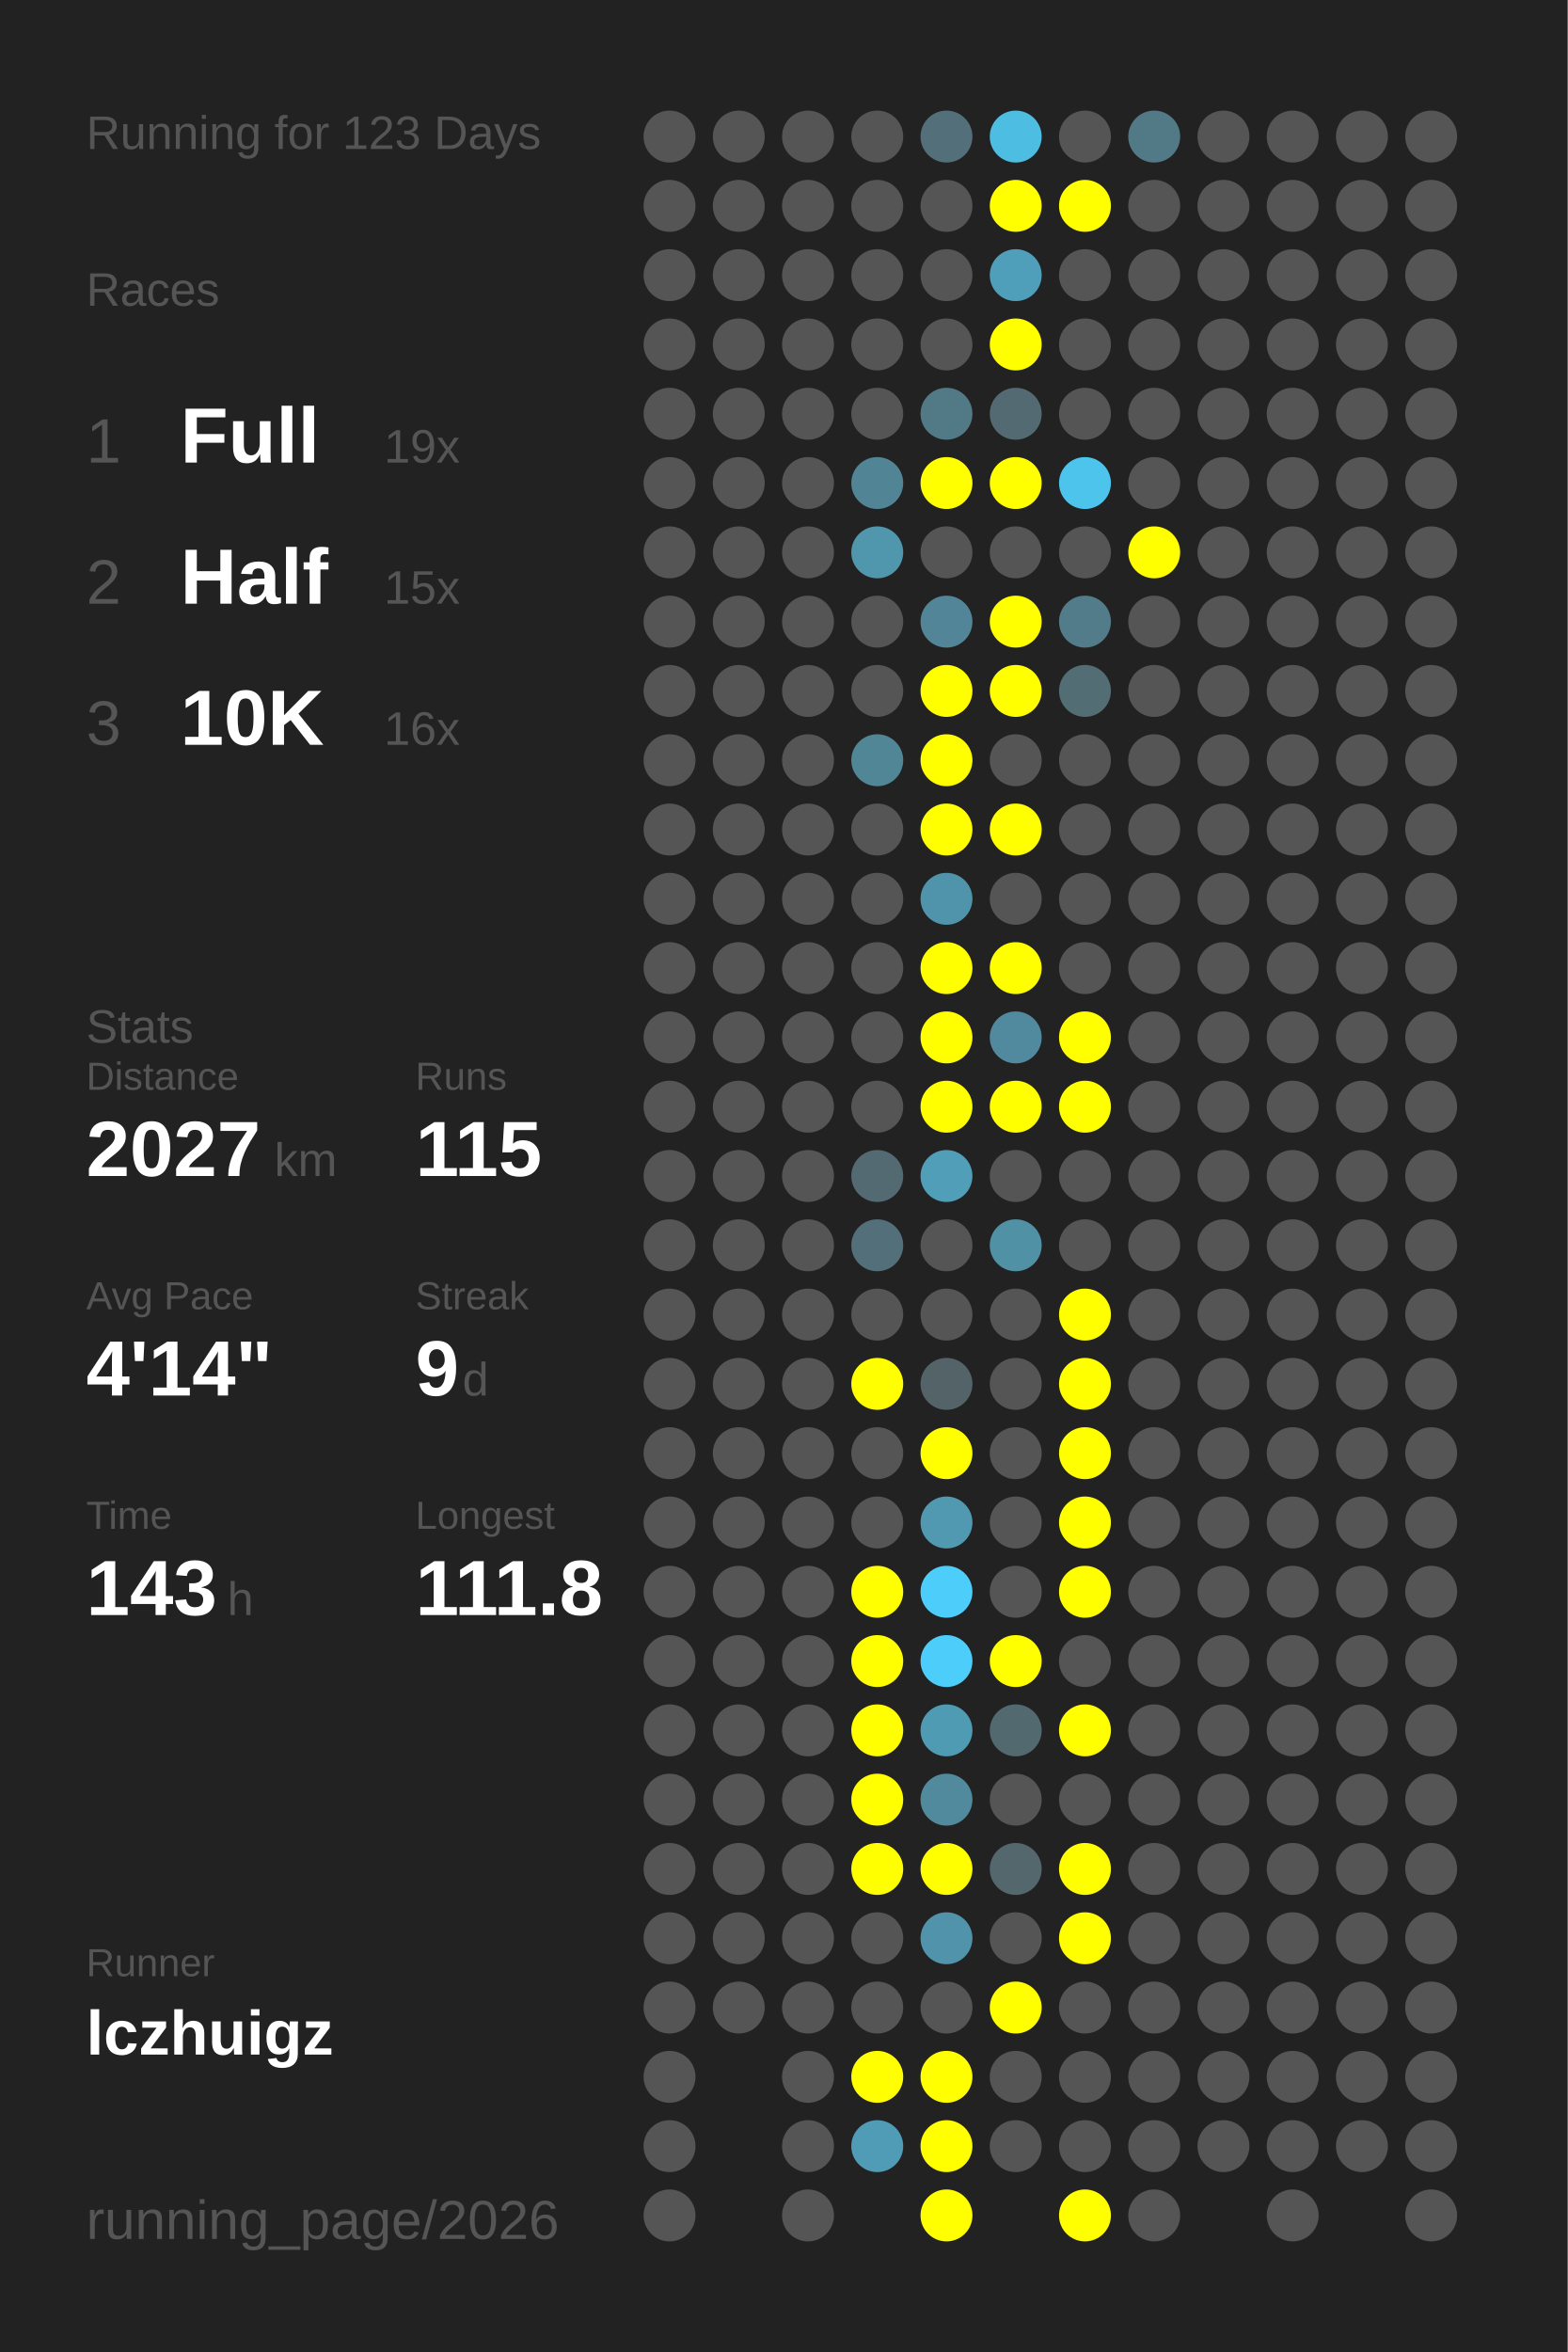
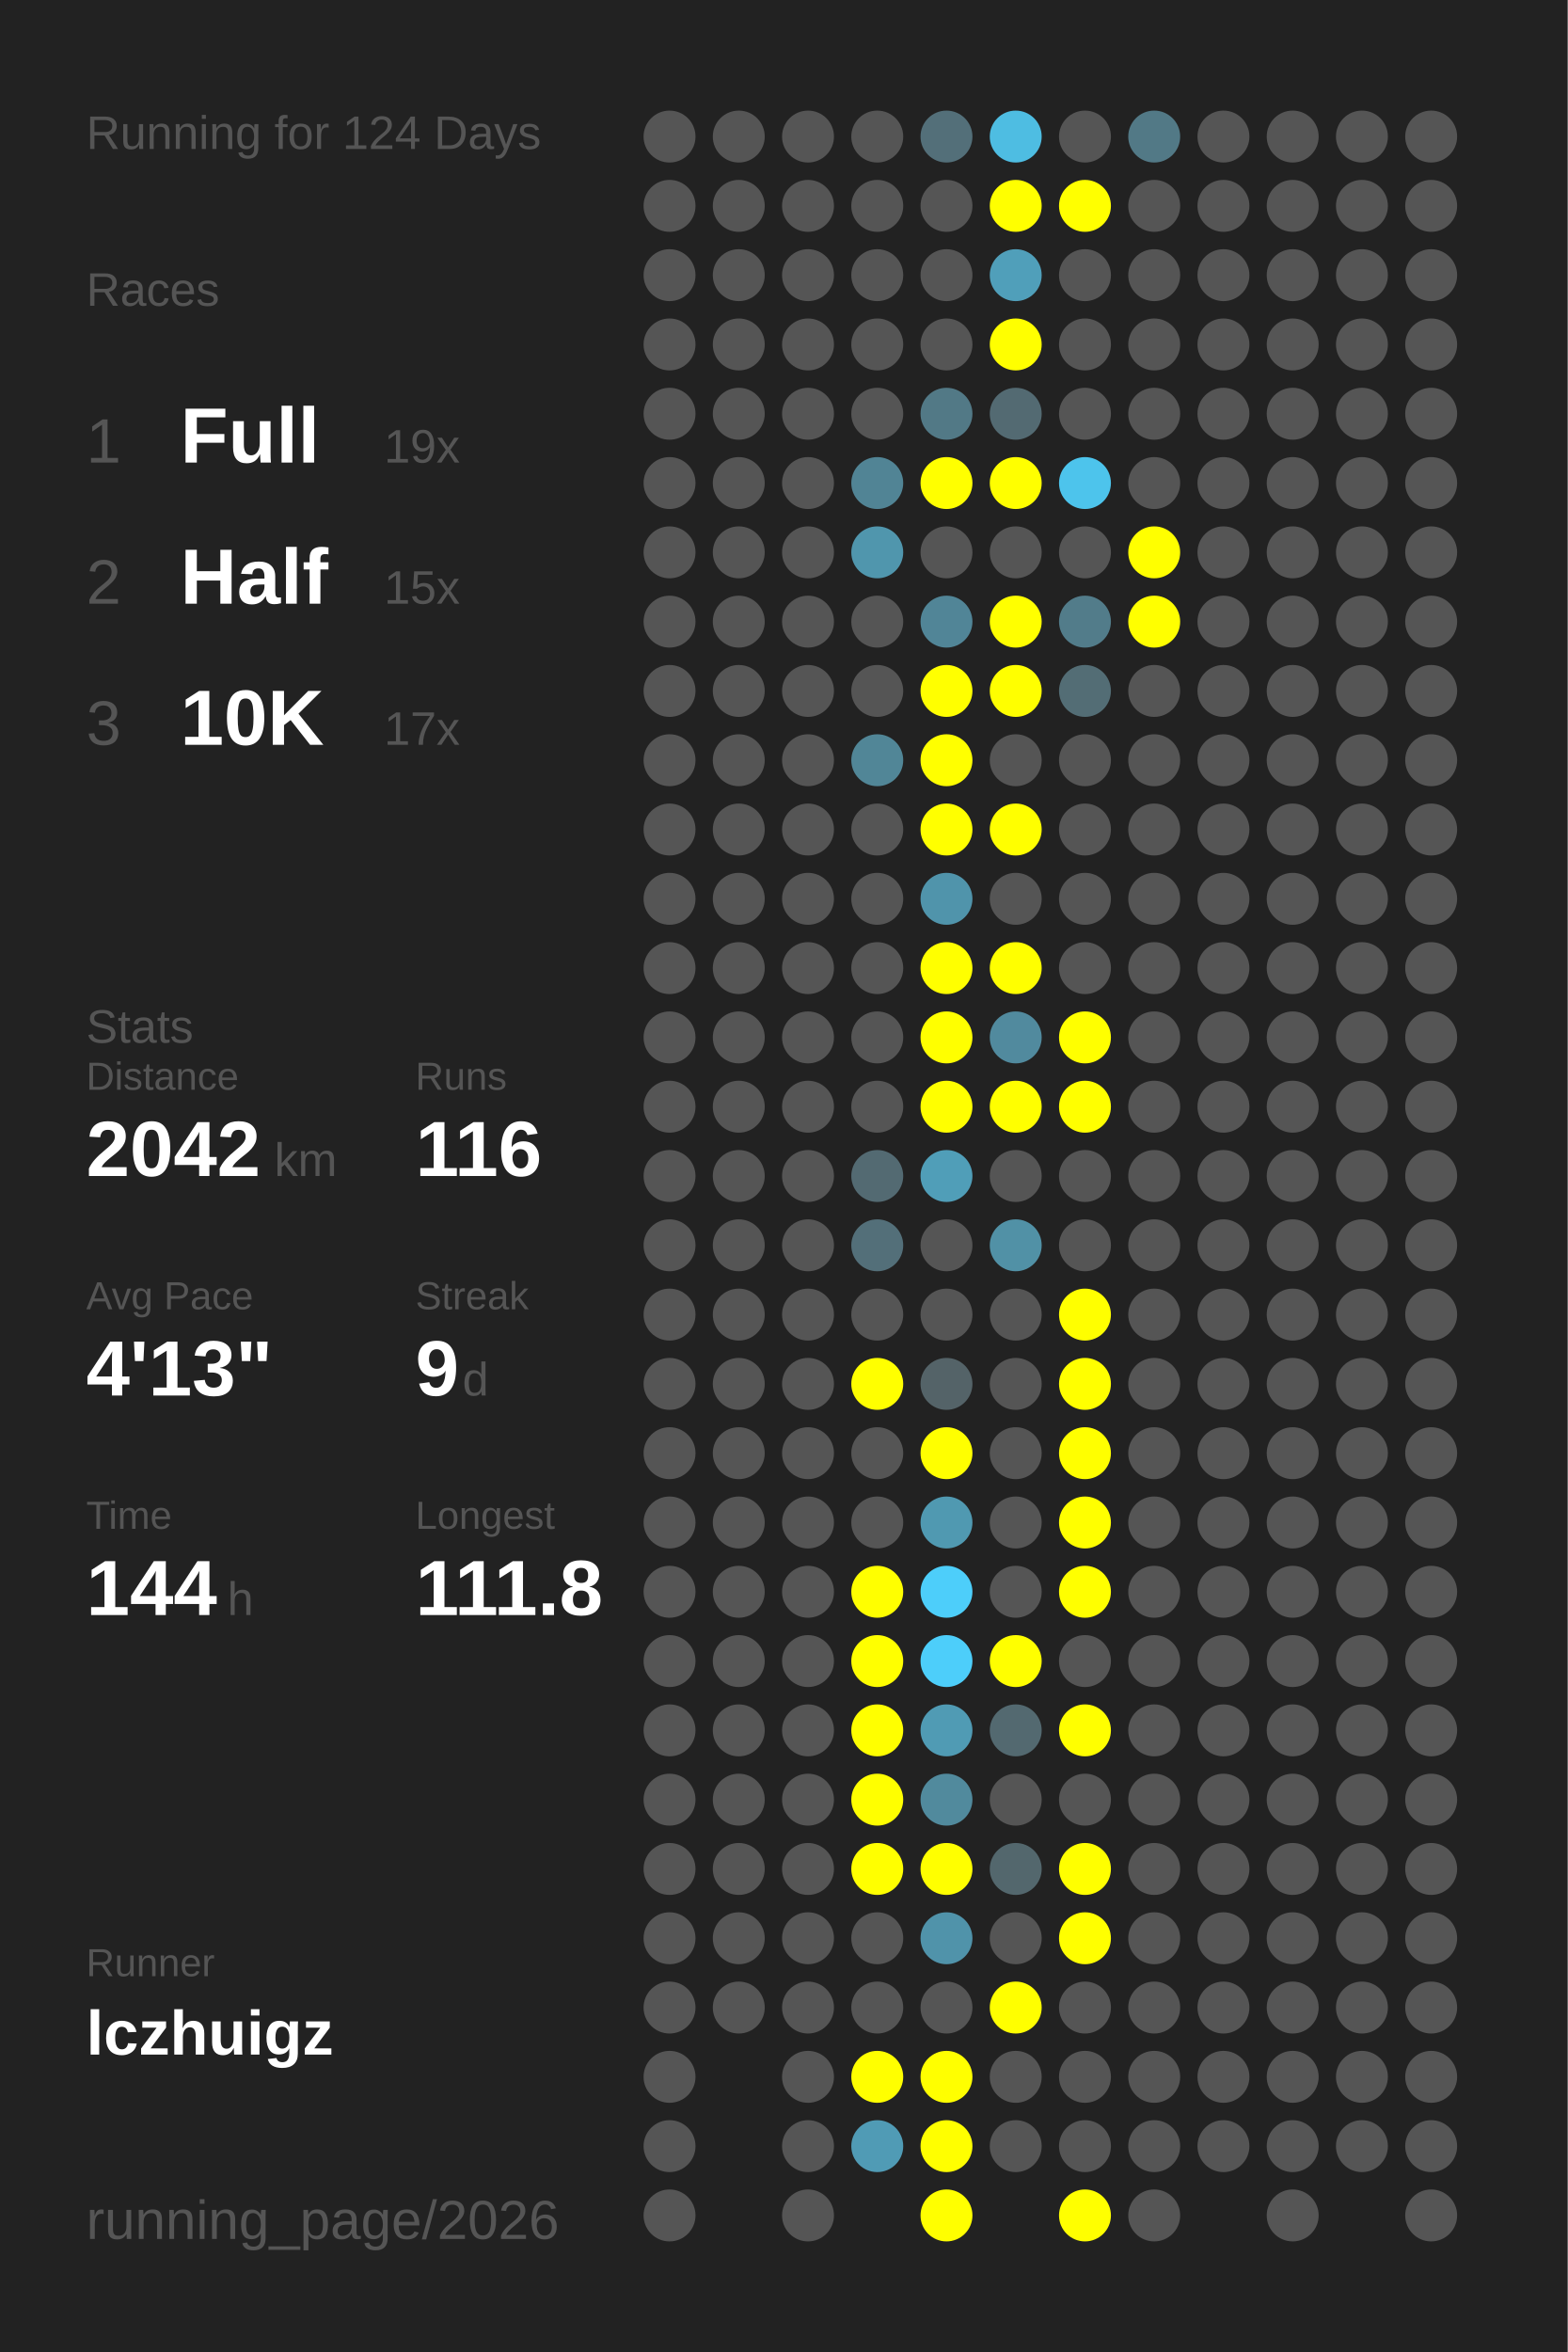
<svg xmlns="http://www.w3.org/2000/svg" baseProfile="full" height="300mm" version="1.1" viewBox="0,0,200,300" width="200mm">
  <defs />
  <rect fill="#222222" height="300" width="200" x="0" y="0" />
-   <text fill="#555555" style="font-size:6px; font-family:Arial;" x="11" y="19">Running for 123 Days</text>
+   <text fill="#555555" style="font-size:6px; font-family:Arial;" x="11" y="19">Running for 124 Days</text>
  <text fill="#555555" style="font-size:6px; font-family:Arial;" x="11" y="39">Races</text>
  <text fill="#555555" style="font-size:8px; font-family:Arial;" x="11" y="59">1</text>
  <text fill="#FFFFFF" style="font-size:10px; font-family:Arial; font-weight:bold;" x="23" y="59">Full</text>
  <text fill="#555555" style="font-size:6px; font-family:Arial;" x="49" y="59">19x</text>
  <text fill="#555555" style="font-size:8px; font-family:Arial;" x="11" y="77">2</text>
  <text fill="#FFFFFF" style="font-size:10px; font-family:Arial; font-weight:bold;" x="23" y="77">Half</text>
  <text fill="#555555" style="font-size:6px; font-family:Arial;" x="49" y="77">15x</text>
  <text fill="#555555" style="font-size:8px; font-family:Arial;" x="11" y="95">3</text>
  <text fill="#FFFFFF" style="font-size:10px; font-family:Arial; font-weight:bold;" x="23" y="95">10K</text>
-   <text fill="#555555" style="font-size:6px; font-family:Arial;" x="49" y="95">16x</text>
+   <text fill="#555555" style="font-size:6px; font-family:Arial;" x="49" y="95">17x</text>
  <text fill="#555555" style="font-size:6px; font-family:Arial;" x="11" y="133">Stats</text>
  <text fill="#555555" style="font-size:5px; font-family:Arial;" x="11" y="139">Distance</text>
-   <text fill="#FFFFFF" style="font-size:10px; font-family:Arial; font-weight:bold;" x="11" y="150">2027</text>
+   <text fill="#FFFFFF" style="font-size:10px; font-family:Arial; font-weight:bold;" x="11" y="150">2042</text>
  <text fill="#555555" style="font-size:6px; font-family:Arial;" x="35" y="150">km</text>
  <text fill="#555555" style="font-size:5px; font-family:Arial;" x="53" y="139">Runs</text>
-   <text fill="#FFFFFF" style="font-size:10px; font-family:Arial; font-weight:bold;" x="53" y="150">115</text>
+   <text fill="#FFFFFF" style="font-size:10px; font-family:Arial; font-weight:bold;" x="53" y="150">116</text>
  <text fill="#555555" style="font-size:5px; font-family:Arial;" x="11" y="167">Avg Pace</text>
-   <text fill="#FFFFFF" style="font-size:10px; font-family:Arial; font-weight:bold;" x="11" y="178">4'14"</text>
+   <text fill="#FFFFFF" style="font-size:10px; font-family:Arial; font-weight:bold;" x="11" y="178">4'13"</text>
  <text fill="#555555" style="font-size:5px; font-family:Arial;" x="53" y="167">Streak</text>
  <text fill="#FFFFFF" style="font-size:10px; font-family:Arial; font-weight:bold;" x="53" y="178">9</text>
  <text fill="#555555" style="font-size:6px; font-family:Arial;" x="59" y="178">d</text>
  <text fill="#555555" style="font-size:5px; font-family:Arial;" x="11" y="195">Time</text>
-   <text fill="#FFFFFF" style="font-size:10px; font-family:Arial; font-weight:bold;" x="11" y="206">143</text>
+   <text fill="#FFFFFF" style="font-size:10px; font-family:Arial; font-weight:bold;" x="11" y="206">144</text>
  <text fill="#555555" style="font-size:6px; font-family:Arial;" x="29" y="206">h</text>
  <text fill="#555555" style="font-size:5px; font-family:Arial;" x="53" y="195">Longest</text>
  <text fill="#FFFFFF" style="font-size:10px; font-family:Arial; font-weight:bold;" x="53" y="206">111.8</text>
  <text fill="#555555" style="font-size:5px; font-family:Arial;" x="11" y="252.065">Runner</text>
  <text fill="#FFFFFF" style="font-size:8px; font-family:Arial; font-weight:bold;" x="11" y="262.065">lczhuigz</text>
  <text fill="#555555" style="font-size:7px; font-family:Arial;" x="11" y="285.581">running_page/2026</text>
  <circle cx="85.417" cy="17.419" fill="#555555" r="3.312" />
  <circle cx="85.417" cy="26.258" fill="#555555" r="3.312" />
  <circle cx="85.417" cy="35.097" fill="#555555" r="3.312" />
  <circle cx="85.417" cy="43.935" fill="#555555" r="3.312" />
  <circle cx="85.417" cy="52.774" fill="#555555" r="3.312" />
  <circle cx="85.417" cy="61.613" fill="#555555" r="3.312" />
  <circle cx="85.417" cy="70.452" fill="#555555" r="3.312" />
  <circle cx="85.417" cy="79.29" fill="#555555" r="3.312" />
  <circle cx="85.417" cy="88.129" fill="#555555" r="3.312" />
  <circle cx="85.417" cy="96.968" fill="#555555" r="3.312" />
  <circle cx="85.417" cy="105.806" fill="#555555" r="3.312" />
  <circle cx="85.417" cy="114.645" fill="#555555" r="3.312" />
  <circle cx="85.417" cy="123.484" fill="#555555" r="3.312" />
  <circle cx="85.417" cy="132.323" fill="#555555" r="3.312" />
  <circle cx="85.417" cy="141.161" fill="#555555" r="3.312" />
  <circle cx="85.417" cy="150" fill="#555555" r="3.312" />
  <circle cx="85.417" cy="158.839" fill="#555555" r="3.312" />
  <circle cx="85.417" cy="167.677" fill="#555555" r="3.312" />
  <circle cx="85.417" cy="176.516" fill="#555555" r="3.312" />
  <circle cx="85.417" cy="185.355" fill="#555555" r="3.312" />
  <circle cx="85.417" cy="194.194" fill="#555555" r="3.312" />
  <circle cx="85.417" cy="203.032" fill="#555555" r="3.312" />
  <circle cx="85.417" cy="211.871" fill="#555555" r="3.312" />
  <circle cx="85.417" cy="220.71" fill="#555555" r="3.312" />
  <circle cx="85.417" cy="229.548" fill="#555555" r="3.312" />
  <circle cx="85.417" cy="238.387" fill="#555555" r="3.312" />
  <circle cx="85.417" cy="247.226" fill="#555555" r="3.312" />
  <circle cx="85.417" cy="256.065" fill="#555555" r="3.312" />
  <circle cx="85.417" cy="264.903" fill="#555555" r="3.312" />
  <circle cx="85.417" cy="273.742" fill="#555555" r="3.312" />
  <circle cx="85.417" cy="282.581" fill="#555555" r="3.312" />
  <circle cx="94.25" cy="17.419" fill="#555555" r="3.312" />
  <circle cx="94.25" cy="26.258" fill="#555555" r="3.312" />
  <circle cx="94.25" cy="35.097" fill="#555555" r="3.312" />
  <circle cx="94.25" cy="43.935" fill="#555555" r="3.312" />
  <circle cx="94.25" cy="52.774" fill="#555555" r="3.312" />
  <circle cx="94.25" cy="61.613" fill="#555555" r="3.312" />
  <circle cx="94.25" cy="70.452" fill="#555555" r="3.312" />
  <circle cx="94.25" cy="79.29" fill="#555555" r="3.312" />
  <circle cx="94.25" cy="88.129" fill="#555555" r="3.312" />
  <circle cx="94.25" cy="96.968" fill="#555555" r="3.312" />
  <circle cx="94.25" cy="105.806" fill="#555555" r="3.312" />
  <circle cx="94.25" cy="114.645" fill="#555555" r="3.312" />
  <circle cx="94.25" cy="123.484" fill="#555555" r="3.312" />
  <circle cx="94.25" cy="132.323" fill="#555555" r="3.312" />
  <circle cx="94.25" cy="141.161" fill="#555555" r="3.312" />
  <circle cx="94.25" cy="150" fill="#555555" r="3.312" />
  <circle cx="94.25" cy="158.839" fill="#555555" r="3.312" />
  <circle cx="94.25" cy="167.677" fill="#555555" r="3.312" />
  <circle cx="94.25" cy="176.516" fill="#555555" r="3.312" />
  <circle cx="94.25" cy="185.355" fill="#555555" r="3.312" />
  <circle cx="94.25" cy="194.194" fill="#555555" r="3.312" />
  <circle cx="94.25" cy="203.032" fill="#555555" r="3.312" />
  <circle cx="94.25" cy="211.871" fill="#555555" r="3.312" />
  <circle cx="94.25" cy="220.71" fill="#555555" r="3.312" />
  <circle cx="94.25" cy="229.548" fill="#555555" r="3.312" />
  <circle cx="94.25" cy="238.387" fill="#555555" r="3.312" />
  <circle cx="94.25" cy="247.226" fill="#555555" r="3.312" />
  <circle cx="94.25" cy="256.065" fill="#555555" r="3.312" />
  <circle cx="103.083" cy="17.419" fill="#555555" r="3.312" />
  <circle cx="103.083" cy="26.258" fill="#555555" r="3.312" />
  <circle cx="103.083" cy="35.097" fill="#555555" r="3.312" />
  <circle cx="103.083" cy="43.935" fill="#555555" r="3.312" />
  <circle cx="103.083" cy="52.774" fill="#555555" r="3.312" />
  <circle cx="103.083" cy="61.613" fill="#555555" r="3.312" />
  <circle cx="103.083" cy="70.452" fill="#555555" r="3.312" />
  <circle cx="103.083" cy="79.29" fill="#555555" r="3.312" />
  <circle cx="103.083" cy="88.129" fill="#555555" r="3.312" />
  <circle cx="103.083" cy="96.968" fill="#555555" r="3.312" />
  <circle cx="103.083" cy="105.806" fill="#555555" r="3.312" />
  <circle cx="103.083" cy="114.645" fill="#555555" r="3.312" />
  <circle cx="103.083" cy="123.484" fill="#555555" r="3.312" />
  <circle cx="103.083" cy="132.323" fill="#555555" r="3.312" />
  <circle cx="103.083" cy="141.161" fill="#555555" r="3.312" />
  <circle cx="103.083" cy="150" fill="#555555" r="3.312" />
  <circle cx="103.083" cy="158.839" fill="#555555" r="3.312" />
  <circle cx="103.083" cy="167.677" fill="#555555" r="3.312" />
  <circle cx="103.083" cy="176.516" fill="#555555" r="3.312" />
  <circle cx="103.083" cy="185.355" fill="#555555" r="3.312" />
  <circle cx="103.083" cy="194.194" fill="#555555" r="3.312" />
  <circle cx="103.083" cy="203.032" fill="#555555" r="3.312" />
  <circle cx="103.083" cy="211.871" fill="#555555" r="3.312" />
  <circle cx="103.083" cy="220.71" fill="#555555" r="3.312" />
  <circle cx="103.083" cy="229.548" fill="#555555" r="3.312" />
  <circle cx="103.083" cy="238.387" fill="#555555" r="3.312" />
  <circle cx="103.083" cy="247.226" fill="#555555" r="3.312" />
  <circle cx="103.083" cy="256.065" fill="#555555" r="3.312" />
  <circle cx="103.083" cy="264.903" fill="#555555" r="3.312" />
  <circle cx="103.083" cy="273.742" fill="#555555" r="3.312" />
  <circle cx="103.083" cy="282.581" fill="#555555" r="3.312" />
  <circle cx="111.917" cy="17.419" fill="#555555" r="3.312" />
  <circle cx="111.917" cy="26.258" fill="#555555" r="3.312" />
  <circle cx="111.917" cy="35.097" fill="#555555" r="3.312" />
  <circle cx="111.917" cy="43.935" fill="#555555" r="3.312" />
  <circle cx="111.917" cy="52.774" fill="#555555" r="3.312" />
  <circle cx="111.917" cy="61.613" fill="#518495" r="3.312" />
  <circle cx="111.917" cy="70.452" fill="#5096ad" r="3.312" />
  <circle cx="111.917" cy="79.29" fill="#555555" r="3.312" />
  <circle cx="111.917" cy="88.129" fill="#555555" r="3.312" />
  <circle cx="111.917" cy="96.968" fill="#518697" r="3.312" />
  <circle cx="111.917" cy="105.806" fill="#555555" r="3.312" />
  <circle cx="111.917" cy="114.645" fill="#555555" r="3.312" />
  <circle cx="111.917" cy="123.484" fill="#555555" r="3.312" />
  <circle cx="111.917" cy="132.323" fill="#555555" r="3.312" />
  <circle cx="111.917" cy="141.161" fill="#555555" r="3.312" />
  <circle cx="111.917" cy="150" fill="#536a72" r="3.312" />
  <circle cx="111.917" cy="158.839" fill="#536f79" r="3.312" />
  <circle cx="111.917" cy="167.677" fill="#555555" r="3.312" />
  <circle cx="111.917" cy="176.516" fill="#FFFF00" r="3.312" />
  <circle cx="111.917" cy="185.355" fill="#555555" r="3.312" />
  <circle cx="111.917" cy="194.194" fill="#555555" r="3.312" />
  <circle cx="111.917" cy="203.032" fill="#FFFF00" r="3.312" />
  <circle cx="111.917" cy="211.871" fill="#FFFF00" r="3.312" />
  <circle cx="111.917" cy="220.71" fill="#FFFF00" r="3.312" />
  <circle cx="111.917" cy="229.548" fill="#FFFF00" r="3.312" />
  <circle cx="111.917" cy="238.387" fill="#FFFF00" r="3.312" />
  <circle cx="111.917" cy="247.226" fill="#555555" r="3.312" />
  <circle cx="111.917" cy="256.065" fill="#555555" r="3.312" />
  <circle cx="111.917" cy="264.903" fill="#FFFF00" r="3.312" />
  <circle cx="111.917" cy="273.742" fill="#509bb5" r="3.312" />
  <circle cx="120.75" cy="17.419" fill="#536f79" r="3.312" />
  <circle cx="120.75" cy="26.258" fill="#555555" r="3.312" />
  <circle cx="120.75" cy="35.097" fill="#555555" r="3.312" />
  <circle cx="120.75" cy="43.935" fill="#555555" r="3.312" />
  <circle cx="120.75" cy="52.774" fill="#527986" r="3.312" />
  <circle cx="120.75" cy="61.613" fill="#FFFF00" r="3.312" />
  <circle cx="120.75" cy="70.452" fill="#555555" r="3.312" />
  <circle cx="120.75" cy="79.29" fill="#518597" r="3.312" />
  <circle cx="120.75" cy="88.129" fill="#FFFF00" r="3.312" />
  <circle cx="120.75" cy="96.968" fill="#FFFF00" r="3.312" />
  <circle cx="120.75" cy="105.806" fill="#FFFF00" r="3.312" />
  <circle cx="120.75" cy="114.645" fill="#5094ab" r="3.312" />
  <circle cx="120.75" cy="123.484" fill="#FFFF00" r="3.312" />
  <circle cx="120.75" cy="132.323" fill="#FFFF00" r="3.312" />
  <circle cx="120.75" cy="141.161" fill="#FFFF00" r="3.312" />
  <circle cx="120.75" cy="150" fill="#509eb8" r="3.312" />
  <circle cx="120.75" cy="158.839" fill="#555555" r="3.312" />
  <circle cx="120.75" cy="167.677" fill="#555555" r="3.312" />
  <circle cx="120.75" cy="176.516" fill="#546368" r="3.312" />
  <circle cx="120.75" cy="185.355" fill="#FFFF00" r="3.312" />
  <circle cx="120.75" cy="194.194" fill="#5099b1" r="3.312" />
  <circle cx="120.75" cy="203.032" fill="#4dcefa" r="3.312" />
  <circle cx="120.75" cy="211.871" fill="#4dcefa" r="3.312" />
  <circle cx="120.75" cy="220.71" fill="#509bb4" r="3.312" />
  <circle cx="120.75" cy="229.548" fill="#518a9d" r="3.312" />
  <circle cx="120.75" cy="238.387" fill="#FFFF00" r="3.312" />
  <circle cx="120.75" cy="247.226" fill="#5093aa" r="3.312" />
  <circle cx="120.75" cy="256.065" fill="#555555" r="3.312" />
  <circle cx="120.75" cy="264.903" fill="#FFFF00" r="3.312" />
  <circle cx="120.75" cy="273.742" fill="#FFFF00" r="3.312" />
  <circle cx="120.75" cy="282.581" fill="#FFFF00" r="3.312" />
  <circle cx="129.583" cy="17.419" fill="#4ebde2" r="3.312" />
  <circle cx="129.583" cy="26.258" fill="#FFFF00" r="3.312" />
  <circle cx="129.583" cy="35.097" fill="#509fba" r="3.312" />
  <circle cx="129.583" cy="43.935" fill="#FFFF00" r="3.312" />
  <circle cx="129.583" cy="52.774" fill="#536a72" r="3.312" />
  <circle cx="129.583" cy="61.613" fill="#FFFF00" r="3.312" />
  <circle cx="129.583" cy="70.452" fill="#555555" r="3.312" />
  <circle cx="129.583" cy="79.29" fill="#FFFF00" r="3.312" />
  <circle cx="129.583" cy="88.129" fill="#FFFF00" r="3.312" />
  <circle cx="129.583" cy="96.968" fill="#555555" r="3.312" />
  <circle cx="129.583" cy="105.806" fill="#FFFF00" r="3.312" />
  <circle cx="129.583" cy="114.645" fill="#555555" r="3.312" />
  <circle cx="129.583" cy="123.484" fill="#FFFF00" r="3.312" />
  <circle cx="129.583" cy="132.323" fill="#518a9e" r="3.312" />
  <circle cx="129.583" cy="141.161" fill="#FFFF00" r="3.312" />
  <circle cx="129.583" cy="150" fill="#555555" r="3.312" />
  <circle cx="129.583" cy="158.839" fill="#5191a6" r="3.312" />
  <circle cx="129.583" cy="167.677" fill="#555555" r="3.312" />
  <circle cx="129.583" cy="176.516" fill="#555555" r="3.312" />
  <circle cx="129.583" cy="185.355" fill="#555555" r="3.312" />
  <circle cx="129.583" cy="194.194" fill="#555555" r="3.312" />
  <circle cx="129.583" cy="203.032" fill="#555555" r="3.312" />
  <circle cx="129.583" cy="211.871" fill="#FFFF00" r="3.312" />
  <circle cx="129.583" cy="220.71" fill="#536970" r="3.312" />
  <circle cx="129.583" cy="229.548" fill="#555555" r="3.312" />
  <circle cx="129.583" cy="238.387" fill="#53676d" r="3.312" />
  <circle cx="129.583" cy="247.226" fill="#555555" r="3.312" />
  <circle cx="129.583" cy="256.065" fill="#FFFF00" r="3.312" />
  <circle cx="129.583" cy="264.903" fill="#555555" r="3.312" />
  <circle cx="129.583" cy="273.742" fill="#555555" r="3.312" />
  <circle cx="138.417" cy="17.419" fill="#555555" r="3.312" />
  <circle cx="138.417" cy="26.258" fill="#FFFF00" r="3.312" />
  <circle cx="138.417" cy="35.097" fill="#555555" r="3.312" />
  <circle cx="138.417" cy="43.935" fill="#555555" r="3.312" />
  <circle cx="138.417" cy="52.774" fill="#555555" r="3.312" />
  <circle cx="138.417" cy="61.613" fill="#4dc4ec" r="3.312" />
  <circle cx="138.417" cy="70.452" fill="#555555" r="3.312" />
  <circle cx="138.417" cy="79.29" fill="#527c8a" r="3.312" />
  <circle cx="138.417" cy="88.129" fill="#536d75" r="3.312" />
  <circle cx="138.417" cy="96.968" fill="#555555" r="3.312" />
  <circle cx="138.417" cy="105.806" fill="#555555" r="3.312" />
  <circle cx="138.417" cy="114.645" fill="#555555" r="3.312" />
  <circle cx="138.417" cy="123.484" fill="#555555" r="3.312" />
  <circle cx="138.417" cy="132.323" fill="#FFFF00" r="3.312" />
  <circle cx="138.417" cy="141.161" fill="#FFFF00" r="3.312" />
  <circle cx="138.417" cy="150" fill="#555555" r="3.312" />
  <circle cx="138.417" cy="158.839" fill="#555555" r="3.312" />
  <circle cx="138.417" cy="167.677" fill="#FFFF00" r="3.312" />
  <circle cx="138.417" cy="176.516" fill="#FFFF00" r="3.312" />
  <circle cx="138.417" cy="185.355" fill="#FFFF00" r="3.312" />
  <circle cx="138.417" cy="194.194" fill="#FFFF00" r="3.312" />
  <circle cx="138.417" cy="203.032" fill="#FFFF00" r="3.312" />
  <circle cx="138.417" cy="211.871" fill="#555555" r="3.312" />
  <circle cx="138.417" cy="220.71" fill="#FFFF00" r="3.312" />
  <circle cx="138.417" cy="229.548" fill="#555555" r="3.312" />
  <circle cx="138.417" cy="238.387" fill="#FFFF00" r="3.312" />
  <circle cx="138.417" cy="247.226" fill="#FFFF00" r="3.312" />
  <circle cx="138.417" cy="256.065" fill="#555555" r="3.312" />
  <circle cx="138.417" cy="264.903" fill="#555555" r="3.312" />
  <circle cx="138.417" cy="273.742" fill="#555555" r="3.312" />
  <circle cx="138.417" cy="282.581" fill="#FFFF00" r="3.312" />
  <circle cx="147.25" cy="17.419" fill="#527986" r="3.312" />
  <circle cx="147.25" cy="26.258" fill="#555555" r="3.312" />
  <circle cx="147.25" cy="35.097" fill="#555555" r="3.312" />
  <circle cx="147.25" cy="43.935" fill="#555555" r="3.312" />
  <circle cx="147.25" cy="52.774" fill="#555555" r="3.312" />
  <circle cx="147.25" cy="61.613" fill="#555555" r="3.312" />
  <circle cx="147.25" cy="70.452" fill="#FFFF00" r="3.312" />
-   <circle cx="147.25" cy="79.29" fill="#555555" r="3.312" />
+   <circle cx="147.25" cy="79.29" fill="#FFFF00" r="3.312" />
  <circle cx="147.25" cy="88.129" fill="#555555" r="3.312" />
  <circle cx="147.25" cy="96.968" fill="#555555" r="3.312" />
  <circle cx="147.25" cy="105.806" fill="#555555" r="3.312" />
  <circle cx="147.25" cy="114.645" fill="#555555" r="3.312" />
  <circle cx="147.25" cy="123.484" fill="#555555" r="3.312" />
  <circle cx="147.25" cy="132.323" fill="#555555" r="3.312" />
  <circle cx="147.25" cy="141.161" fill="#555555" r="3.312" />
  <circle cx="147.25" cy="150" fill="#555555" r="3.312" />
  <circle cx="147.25" cy="158.839" fill="#555555" r="3.312" />
  <circle cx="147.25" cy="167.677" fill="#555555" r="3.312" />
  <circle cx="147.25" cy="176.516" fill="#555555" r="3.312" />
  <circle cx="147.25" cy="185.355" fill="#555555" r="3.312" />
  <circle cx="147.25" cy="194.194" fill="#555555" r="3.312" />
  <circle cx="147.25" cy="203.032" fill="#555555" r="3.312" />
  <circle cx="147.25" cy="211.871" fill="#555555" r="3.312" />
  <circle cx="147.25" cy="220.71" fill="#555555" r="3.312" />
  <circle cx="147.25" cy="229.548" fill="#555555" r="3.312" />
  <circle cx="147.25" cy="238.387" fill="#555555" r="3.312" />
  <circle cx="147.25" cy="247.226" fill="#555555" r="3.312" />
  <circle cx="147.25" cy="256.065" fill="#555555" r="3.312" />
  <circle cx="147.25" cy="264.903" fill="#555555" r="3.312" />
  <circle cx="147.25" cy="273.742" fill="#555555" r="3.312" />
  <circle cx="147.25" cy="282.581" fill="#555555" r="3.312" />
  <circle cx="156.083" cy="17.419" fill="#555555" r="3.312" />
  <circle cx="156.083" cy="26.258" fill="#555555" r="3.312" />
  <circle cx="156.083" cy="35.097" fill="#555555" r="3.312" />
  <circle cx="156.083" cy="43.935" fill="#555555" r="3.312" />
  <circle cx="156.083" cy="52.774" fill="#555555" r="3.312" />
  <circle cx="156.083" cy="61.613" fill="#555555" r="3.312" />
  <circle cx="156.083" cy="70.452" fill="#555555" r="3.312" />
  <circle cx="156.083" cy="79.29" fill="#555555" r="3.312" />
  <circle cx="156.083" cy="88.129" fill="#555555" r="3.312" />
  <circle cx="156.083" cy="96.968" fill="#555555" r="3.312" />
  <circle cx="156.083" cy="105.806" fill="#555555" r="3.312" />
  <circle cx="156.083" cy="114.645" fill="#555555" r="3.312" />
  <circle cx="156.083" cy="123.484" fill="#555555" r="3.312" />
  <circle cx="156.083" cy="132.323" fill="#555555" r="3.312" />
  <circle cx="156.083" cy="141.161" fill="#555555" r="3.312" />
  <circle cx="156.083" cy="150" fill="#555555" r="3.312" />
  <circle cx="156.083" cy="158.839" fill="#555555" r="3.312" />
  <circle cx="156.083" cy="167.677" fill="#555555" r="3.312" />
  <circle cx="156.083" cy="176.516" fill="#555555" r="3.312" />
  <circle cx="156.083" cy="185.355" fill="#555555" r="3.312" />
  <circle cx="156.083" cy="194.194" fill="#555555" r="3.312" />
  <circle cx="156.083" cy="203.032" fill="#555555" r="3.312" />
  <circle cx="156.083" cy="211.871" fill="#555555" r="3.312" />
  <circle cx="156.083" cy="220.71" fill="#555555" r="3.312" />
  <circle cx="156.083" cy="229.548" fill="#555555" r="3.312" />
  <circle cx="156.083" cy="238.387" fill="#555555" r="3.312" />
  <circle cx="156.083" cy="247.226" fill="#555555" r="3.312" />
  <circle cx="156.083" cy="256.065" fill="#555555" r="3.312" />
  <circle cx="156.083" cy="264.903" fill="#555555" r="3.312" />
  <circle cx="156.083" cy="273.742" fill="#555555" r="3.312" />
  <circle cx="164.917" cy="17.419" fill="#555555" r="3.312" />
  <circle cx="164.917" cy="26.258" fill="#555555" r="3.312" />
  <circle cx="164.917" cy="35.097" fill="#555555" r="3.312" />
  <circle cx="164.917" cy="43.935" fill="#555555" r="3.312" />
  <circle cx="164.917" cy="52.774" fill="#555555" r="3.312" />
  <circle cx="164.917" cy="61.613" fill="#555555" r="3.312" />
  <circle cx="164.917" cy="70.452" fill="#555555" r="3.312" />
  <circle cx="164.917" cy="79.29" fill="#555555" r="3.312" />
  <circle cx="164.917" cy="88.129" fill="#555555" r="3.312" />
  <circle cx="164.917" cy="96.968" fill="#555555" r="3.312" />
  <circle cx="164.917" cy="105.806" fill="#555555" r="3.312" />
  <circle cx="164.917" cy="114.645" fill="#555555" r="3.312" />
  <circle cx="164.917" cy="123.484" fill="#555555" r="3.312" />
  <circle cx="164.917" cy="132.323" fill="#555555" r="3.312" />
  <circle cx="164.917" cy="141.161" fill="#555555" r="3.312" />
  <circle cx="164.917" cy="150" fill="#555555" r="3.312" />
  <circle cx="164.917" cy="158.839" fill="#555555" r="3.312" />
  <circle cx="164.917" cy="167.677" fill="#555555" r="3.312" />
  <circle cx="164.917" cy="176.516" fill="#555555" r="3.312" />
  <circle cx="164.917" cy="185.355" fill="#555555" r="3.312" />
  <circle cx="164.917" cy="194.194" fill="#555555" r="3.312" />
  <circle cx="164.917" cy="203.032" fill="#555555" r="3.312" />
  <circle cx="164.917" cy="211.871" fill="#555555" r="3.312" />
  <circle cx="164.917" cy="220.71" fill="#555555" r="3.312" />
  <circle cx="164.917" cy="229.548" fill="#555555" r="3.312" />
  <circle cx="164.917" cy="238.387" fill="#555555" r="3.312" />
  <circle cx="164.917" cy="247.226" fill="#555555" r="3.312" />
  <circle cx="164.917" cy="256.065" fill="#555555" r="3.312" />
  <circle cx="164.917" cy="264.903" fill="#555555" r="3.312" />
  <circle cx="164.917" cy="273.742" fill="#555555" r="3.312" />
  <circle cx="164.917" cy="282.581" fill="#555555" r="3.312" />
  <circle cx="173.75" cy="17.419" fill="#555555" r="3.312" />
  <circle cx="173.75" cy="26.258" fill="#555555" r="3.312" />
  <circle cx="173.75" cy="35.097" fill="#555555" r="3.312" />
  <circle cx="173.75" cy="43.935" fill="#555555" r="3.312" />
  <circle cx="173.75" cy="52.774" fill="#555555" r="3.312" />
  <circle cx="173.75" cy="61.613" fill="#555555" r="3.312" />
  <circle cx="173.75" cy="70.452" fill="#555555" r="3.312" />
  <circle cx="173.75" cy="79.29" fill="#555555" r="3.312" />
  <circle cx="173.75" cy="88.129" fill="#555555" r="3.312" />
  <circle cx="173.75" cy="96.968" fill="#555555" r="3.312" />
  <circle cx="173.75" cy="105.806" fill="#555555" r="3.312" />
  <circle cx="173.75" cy="114.645" fill="#555555" r="3.312" />
  <circle cx="173.75" cy="123.484" fill="#555555" r="3.312" />
  <circle cx="173.75" cy="132.323" fill="#555555" r="3.312" />
  <circle cx="173.75" cy="141.161" fill="#555555" r="3.312" />
  <circle cx="173.75" cy="150" fill="#555555" r="3.312" />
  <circle cx="173.75" cy="158.839" fill="#555555" r="3.312" />
  <circle cx="173.75" cy="167.677" fill="#555555" r="3.312" />
  <circle cx="173.75" cy="176.516" fill="#555555" r="3.312" />
  <circle cx="173.75" cy="185.355" fill="#555555" r="3.312" />
  <circle cx="173.75" cy="194.194" fill="#555555" r="3.312" />
  <circle cx="173.75" cy="203.032" fill="#555555" r="3.312" />
  <circle cx="173.75" cy="211.871" fill="#555555" r="3.312" />
  <circle cx="173.75" cy="220.71" fill="#555555" r="3.312" />
  <circle cx="173.75" cy="229.548" fill="#555555" r="3.312" />
  <circle cx="173.75" cy="238.387" fill="#555555" r="3.312" />
  <circle cx="173.75" cy="247.226" fill="#555555" r="3.312" />
  <circle cx="173.75" cy="256.065" fill="#555555" r="3.312" />
  <circle cx="173.75" cy="264.903" fill="#555555" r="3.312" />
  <circle cx="173.75" cy="273.742" fill="#555555" r="3.312" />
  <circle cx="182.583" cy="17.419" fill="#555555" r="3.312" />
  <circle cx="182.583" cy="26.258" fill="#555555" r="3.312" />
  <circle cx="182.583" cy="35.097" fill="#555555" r="3.312" />
  <circle cx="182.583" cy="43.935" fill="#555555" r="3.312" />
  <circle cx="182.583" cy="52.774" fill="#555555" r="3.312" />
  <circle cx="182.583" cy="61.613" fill="#555555" r="3.312" />
  <circle cx="182.583" cy="70.452" fill="#555555" r="3.312" />
  <circle cx="182.583" cy="79.29" fill="#555555" r="3.312" />
  <circle cx="182.583" cy="88.129" fill="#555555" r="3.312" />
  <circle cx="182.583" cy="96.968" fill="#555555" r="3.312" />
  <circle cx="182.583" cy="105.806" fill="#555555" r="3.312" />
  <circle cx="182.583" cy="114.645" fill="#555555" r="3.312" />
  <circle cx="182.583" cy="123.484" fill="#555555" r="3.312" />
  <circle cx="182.583" cy="132.323" fill="#555555" r="3.312" />
  <circle cx="182.583" cy="141.161" fill="#555555" r="3.312" />
  <circle cx="182.583" cy="150" fill="#555555" r="3.312" />
  <circle cx="182.583" cy="158.839" fill="#555555" r="3.312" />
  <circle cx="182.583" cy="167.677" fill="#555555" r="3.312" />
  <circle cx="182.583" cy="176.516" fill="#555555" r="3.312" />
  <circle cx="182.583" cy="185.355" fill="#555555" r="3.312" />
  <circle cx="182.583" cy="194.194" fill="#555555" r="3.312" />
  <circle cx="182.583" cy="203.032" fill="#555555" r="3.312" />
  <circle cx="182.583" cy="211.871" fill="#555555" r="3.312" />
  <circle cx="182.583" cy="220.71" fill="#555555" r="3.312" />
  <circle cx="182.583" cy="229.548" fill="#555555" r="3.312" />
  <circle cx="182.583" cy="238.387" fill="#555555" r="3.312" />
  <circle cx="182.583" cy="247.226" fill="#555555" r="3.312" />
  <circle cx="182.583" cy="256.065" fill="#555555" r="3.312" />
  <circle cx="182.583" cy="264.903" fill="#555555" r="3.312" />
  <circle cx="182.583" cy="273.742" fill="#555555" r="3.312" />
  <circle cx="182.583" cy="282.581" fill="#555555" r="3.312" />
</svg>
